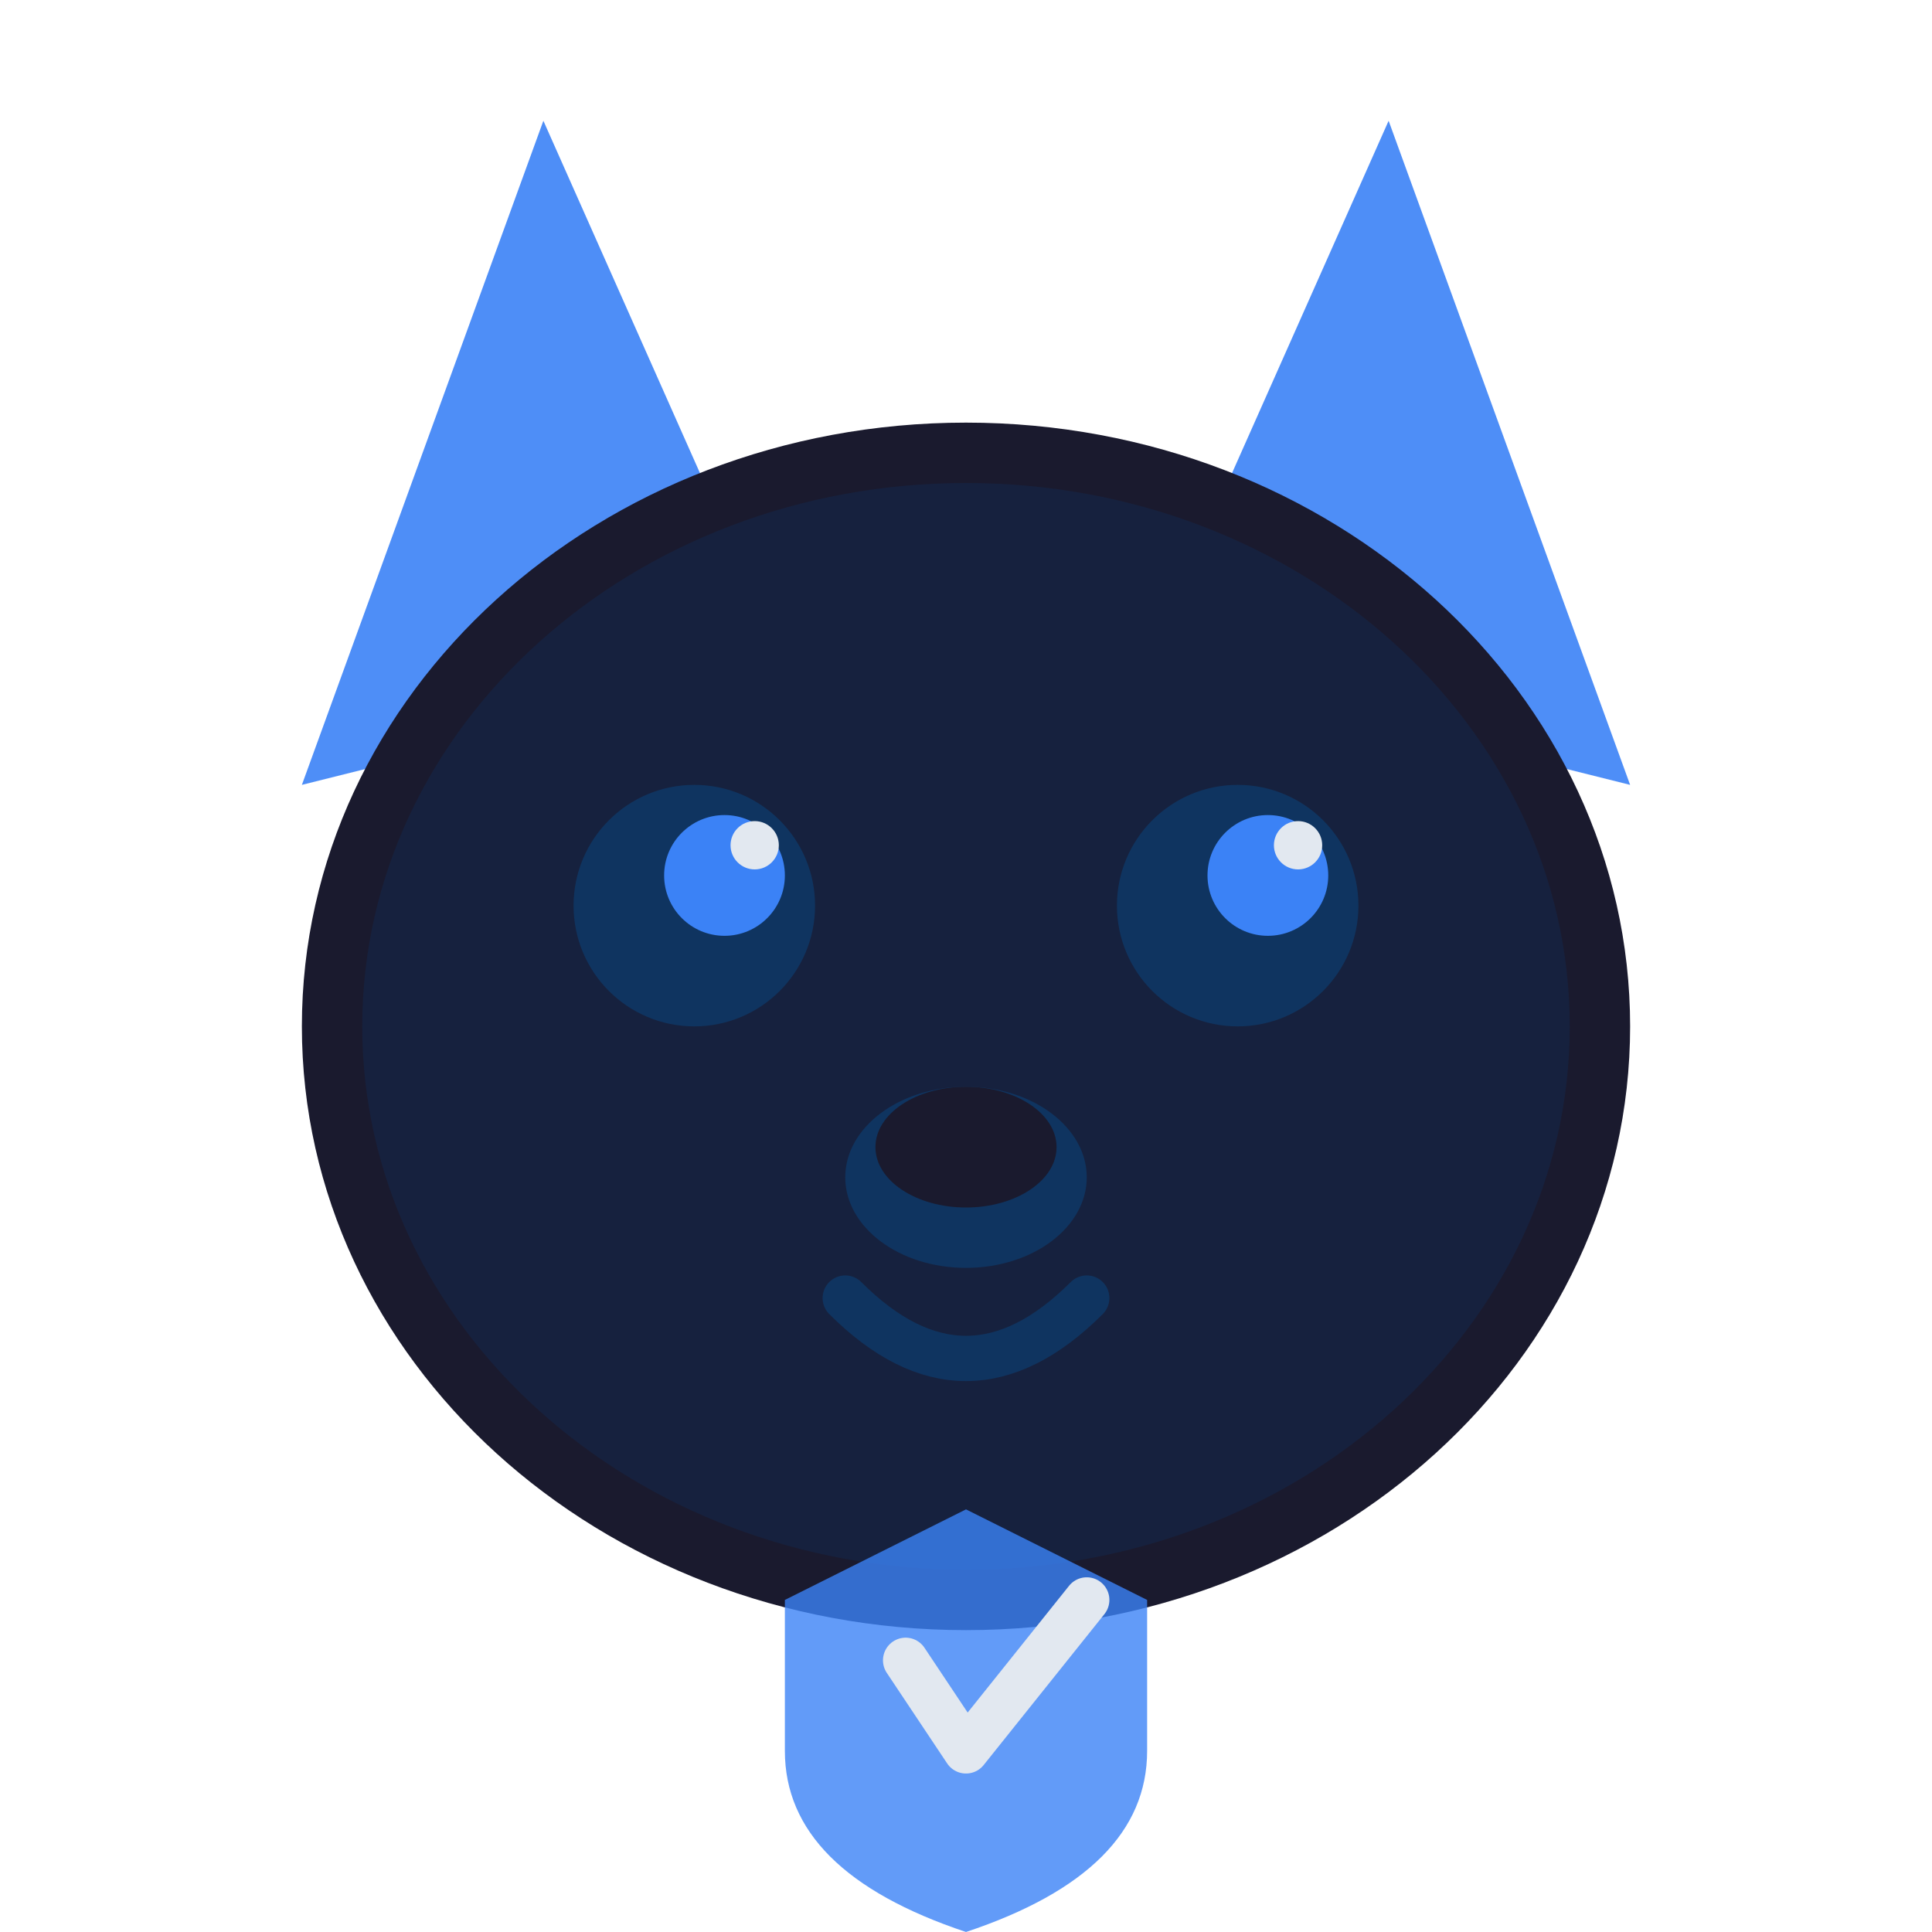
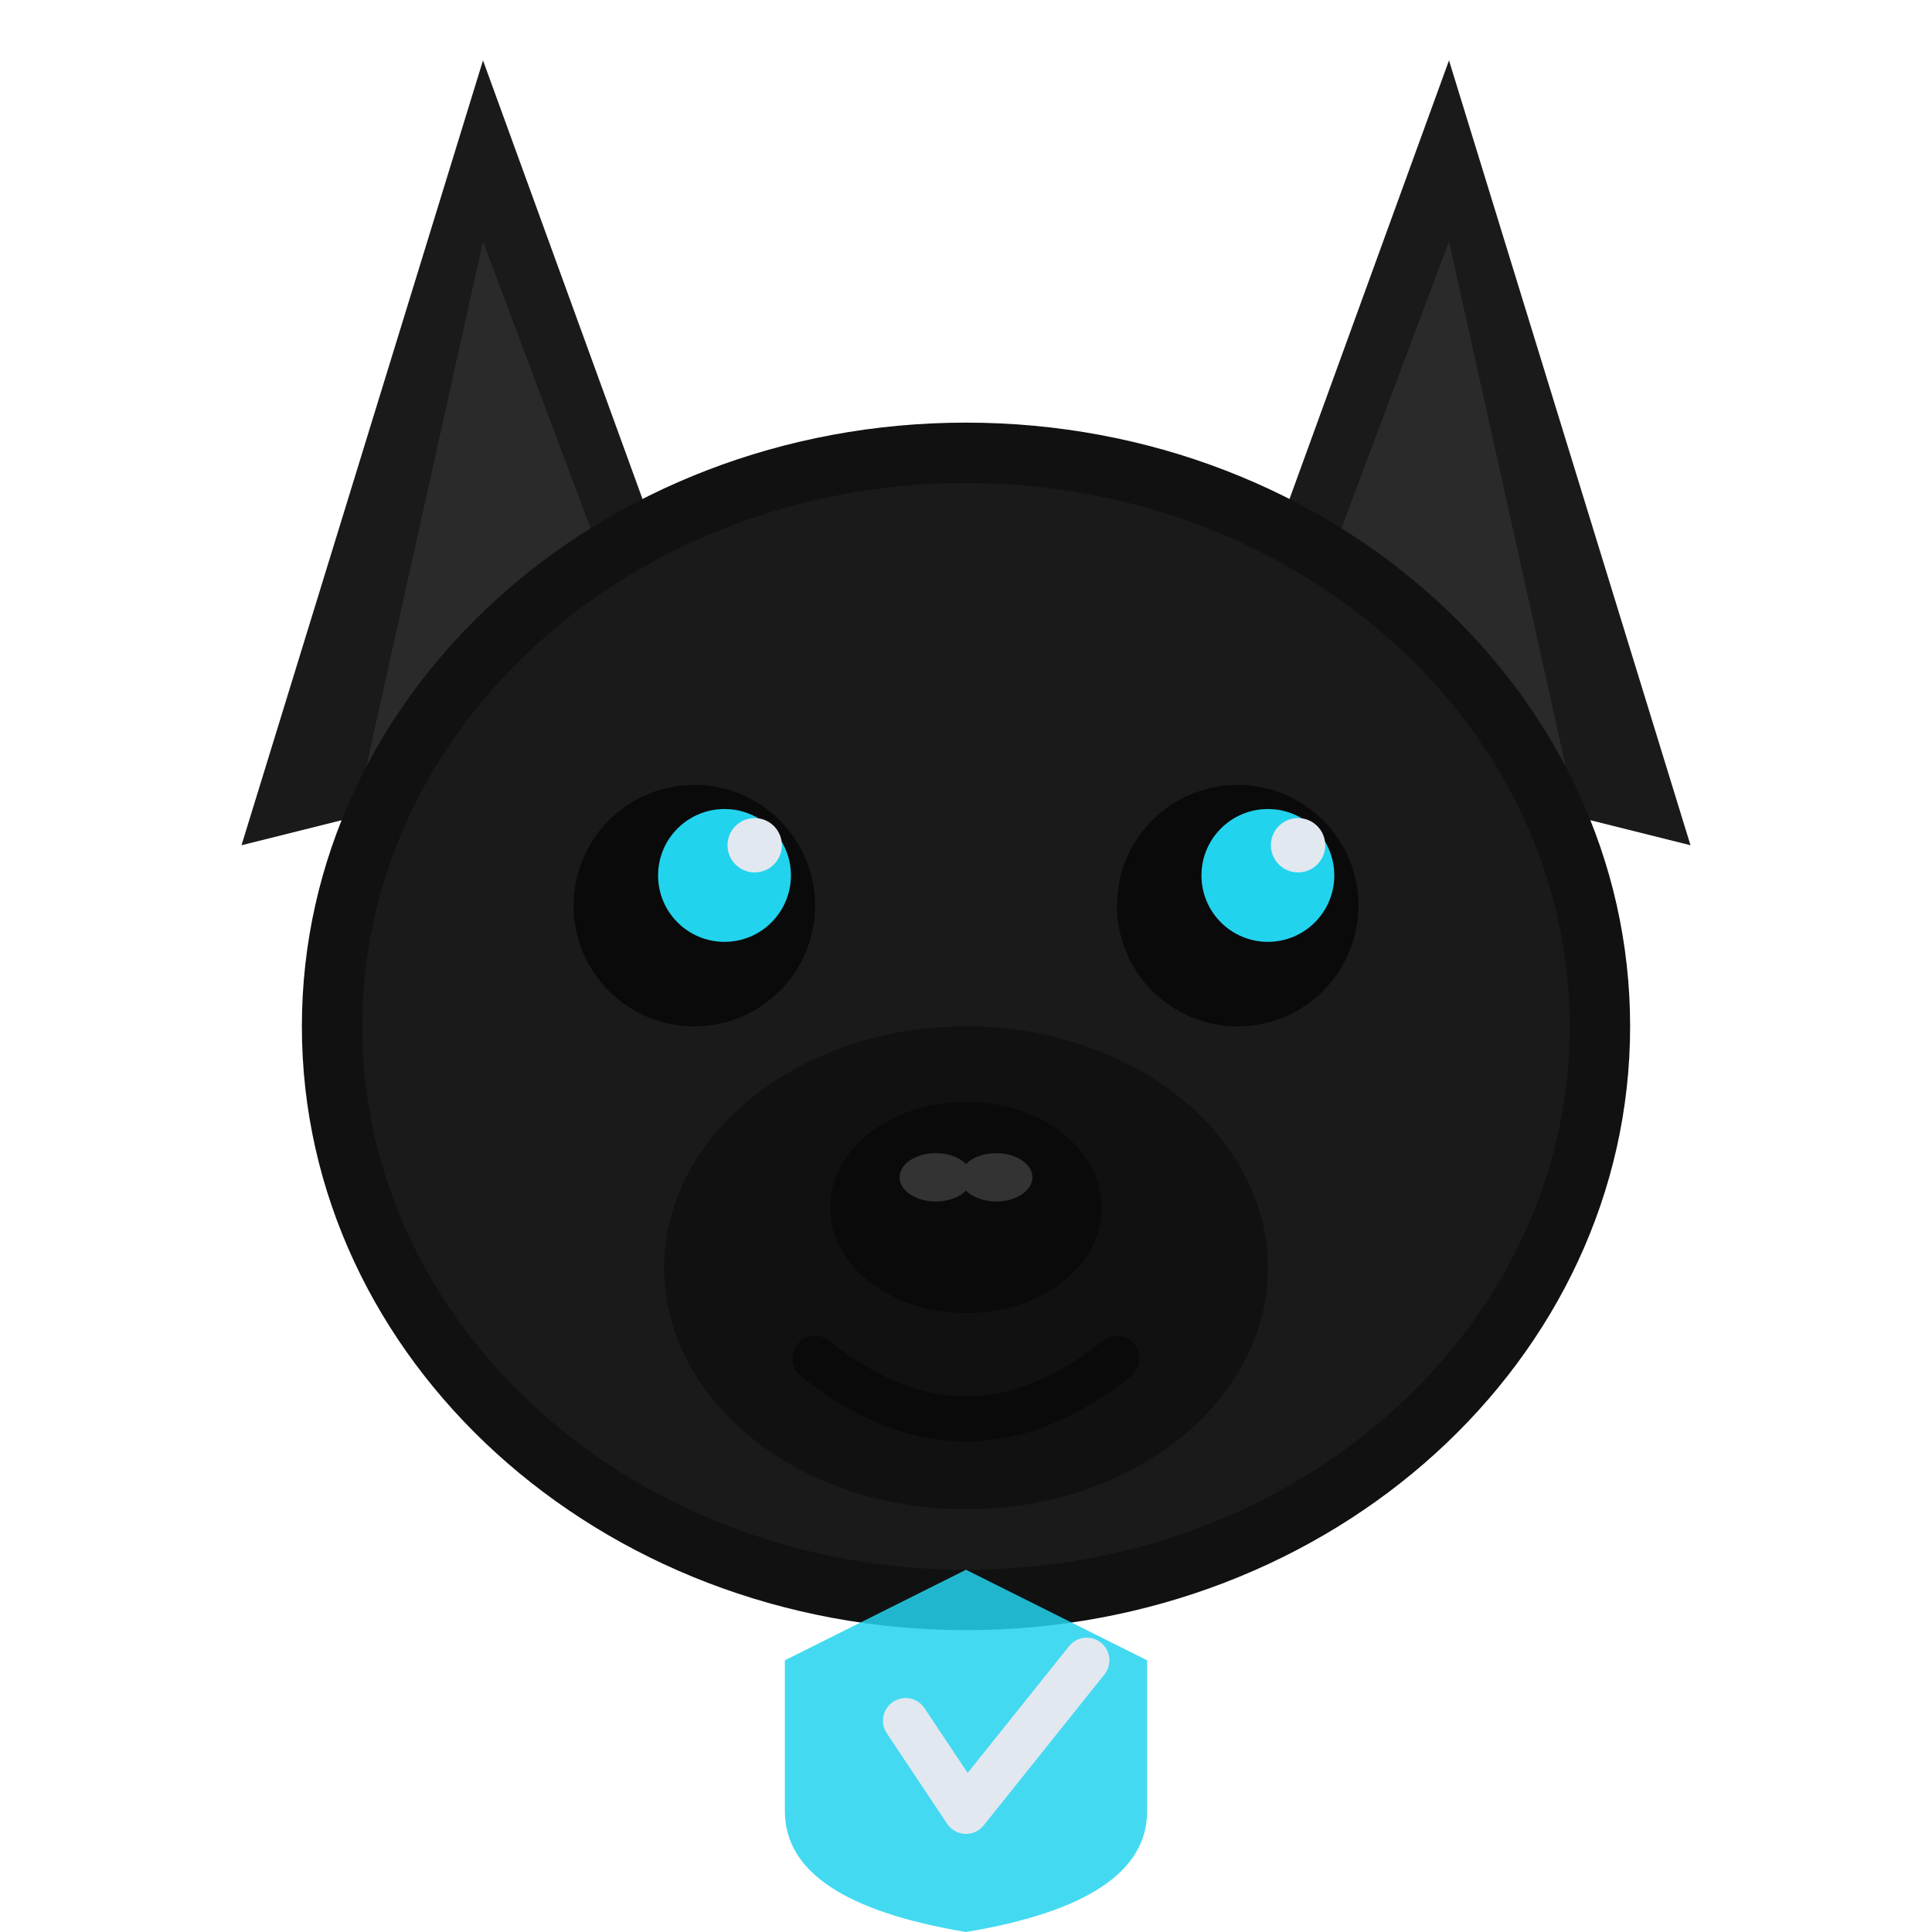
<svg xmlns="http://www.w3.org/2000/svg" viewBox="0 0 64 64" width="64" height="64">
-   <polygon points="10,26 18,4 26,22" fill="#3b82f6" opacity="0.9" />
-   <polygon points="54,26 46,4 38,22" fill="#3b82f6" opacity="0.9" />
-   <ellipse cx="32" cy="34" rx="22" ry="20" fill="#1a1a2e" />
-   <ellipse cx="32" cy="34" rx="20" ry="18" fill="#16213e" />
-   <circle cx="23" cy="30" r="4" fill="#0f3460" />
-   <circle cx="41" cy="30" r="4" fill="#0f3460" />
-   <circle cx="24" cy="29" r="2" fill="#3b82f6" />
-   <circle cx="42" cy="29" r="2" fill="#3b82f6" />
-   <circle cx="25" cy="28" r="0.8" fill="#e2e8f0" />
-   <circle cx="43" cy="28" r="0.8" fill="#e2e8f0" />
-   <ellipse cx="32" cy="39" rx="4" ry="3" fill="#0f3460" />
-   <ellipse cx="32" cy="38" rx="3" ry="2" fill="#1a1a2e" />
-   <path d="M28 43 Q32 47 36 43" fill="none" stroke="#0f3460" stroke-width="1.5" stroke-linecap="round" />
-   <path d="M32 50 L26 53 L26 58 Q26 62 32 64 Q38 62 38 58 L38 53 Z" fill="#3b82f6" opacity="0.8" />
-   <path d="M30 55 L32 58 L36 53" fill="none" stroke="#e2e8f0" stroke-width="1.5" stroke-linecap="round" stroke-linejoin="round" />
+   <polygon points="8,28 16,2 24,24" fill="#1a1a1a" />
+   <polygon points="56,28 48,2 40,24" fill="#1a1a1a" />
+   <polygon points="12,26 16,8 22,24" fill="#2a2a2a" />
+   <polygon points="52,26 48,8 42,24" fill="#2a2a2a" />
+   <ellipse cx="32" cy="34" rx="22" ry="20" fill="#111111" />
+   <ellipse cx="32" cy="34" rx="20" ry="18" fill="#1a1a1a" />
+   <ellipse cx="32" cy="42" rx="10" ry="8" fill="#111111" />
+   <circle cx="23" cy="30" r="4" fill="#0a0a0a" />
+   <circle cx="41" cy="30" r="4" fill="#0a0a0a" />
+   <circle cx="24" cy="29" r="2.2" fill="#22d3ee" />
+   <circle cx="42" cy="29" r="2.2" fill="#22d3ee" />
+   <circle cx="25" cy="28" r="0.9" fill="#e2e8f0" />
+   <circle cx="43" cy="28" r="0.9" fill="#e2e8f0" />
+   <ellipse cx="32" cy="40" rx="4.5" ry="3.5" fill="#0a0a0a" />
+   <ellipse cx="31" cy="39" rx="1.2" ry="0.8" fill="#333" />
+   <ellipse cx="33" cy="39" rx="1.2" ry="0.8" fill="#333" />
+   <path d="M27 45 Q32 49 37 45" fill="none" stroke="#0a0a0a" stroke-width="1.5" stroke-linecap="round" />
+   <path d="M32 52 L26 55 L26 60 Q26 63 32 64 Q38 63 38 60 L38 55 Z" fill="#22d3ee" opacity="0.85" />
+   <path d="M30 57 L32 60 L36 55" fill="none" stroke="#e2e8f0" stroke-width="1.5" stroke-linecap="round" stroke-linejoin="round" />
</svg>
